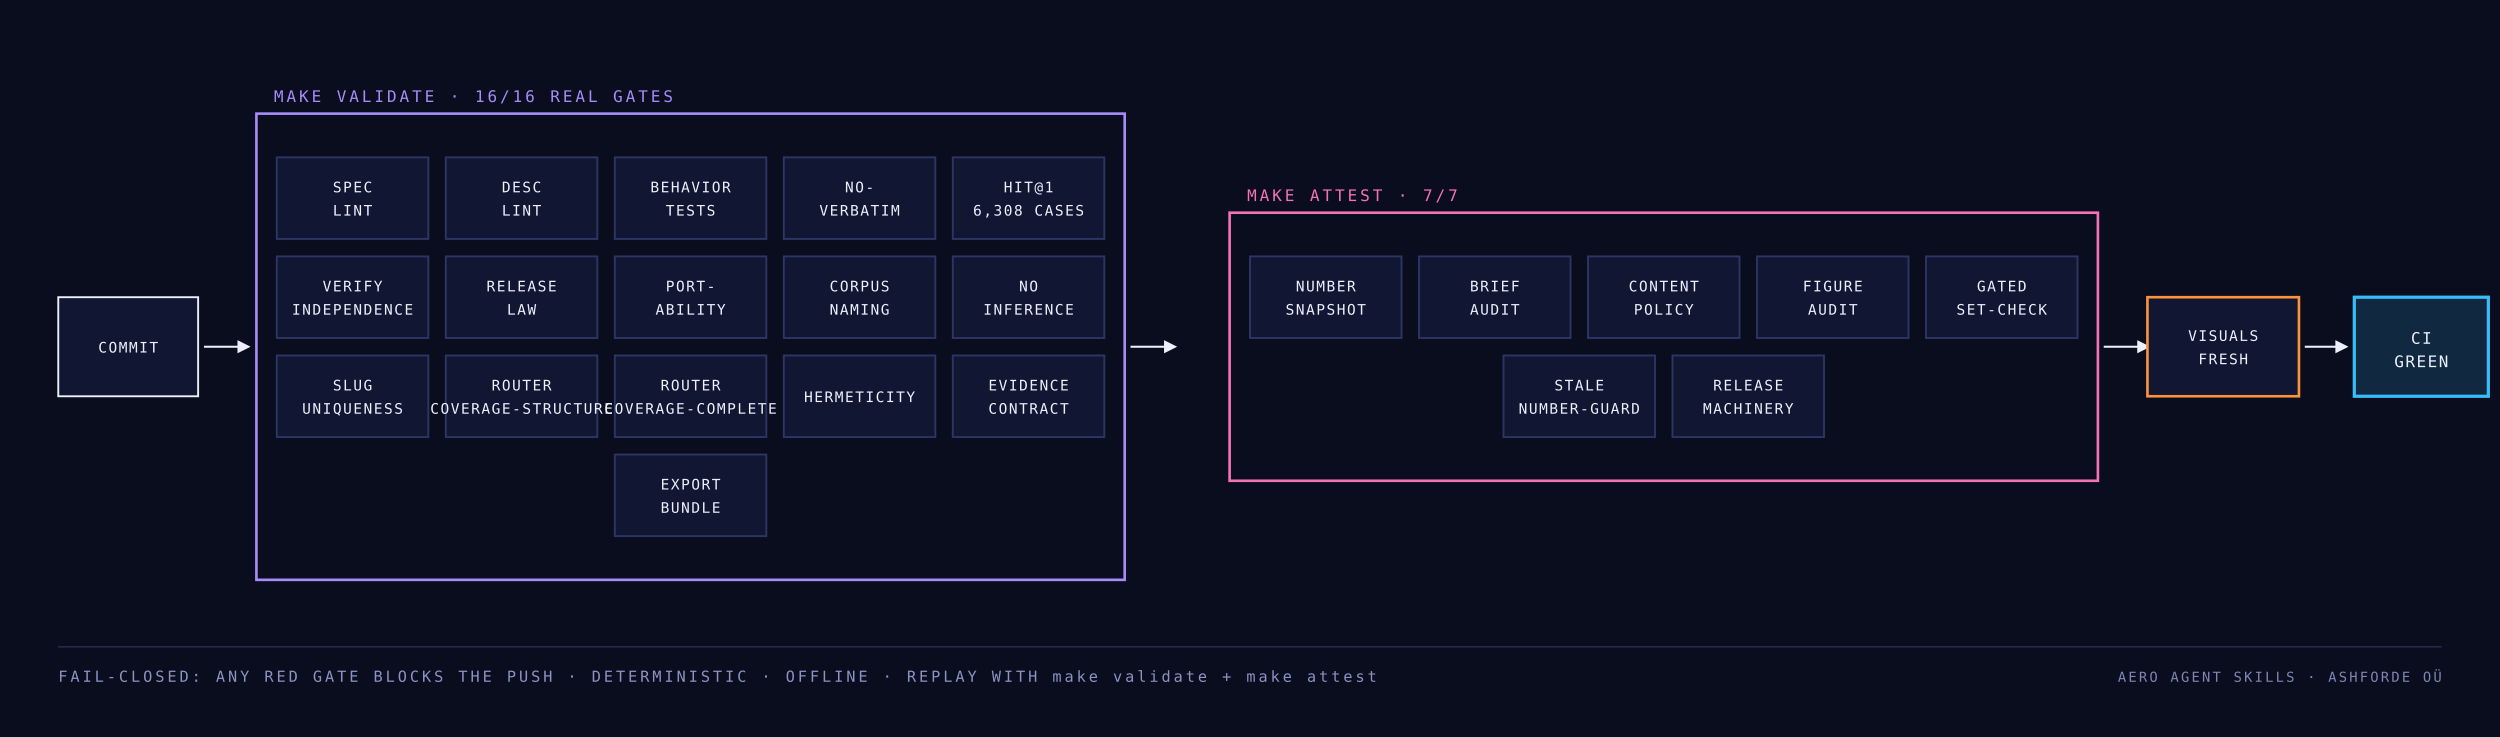
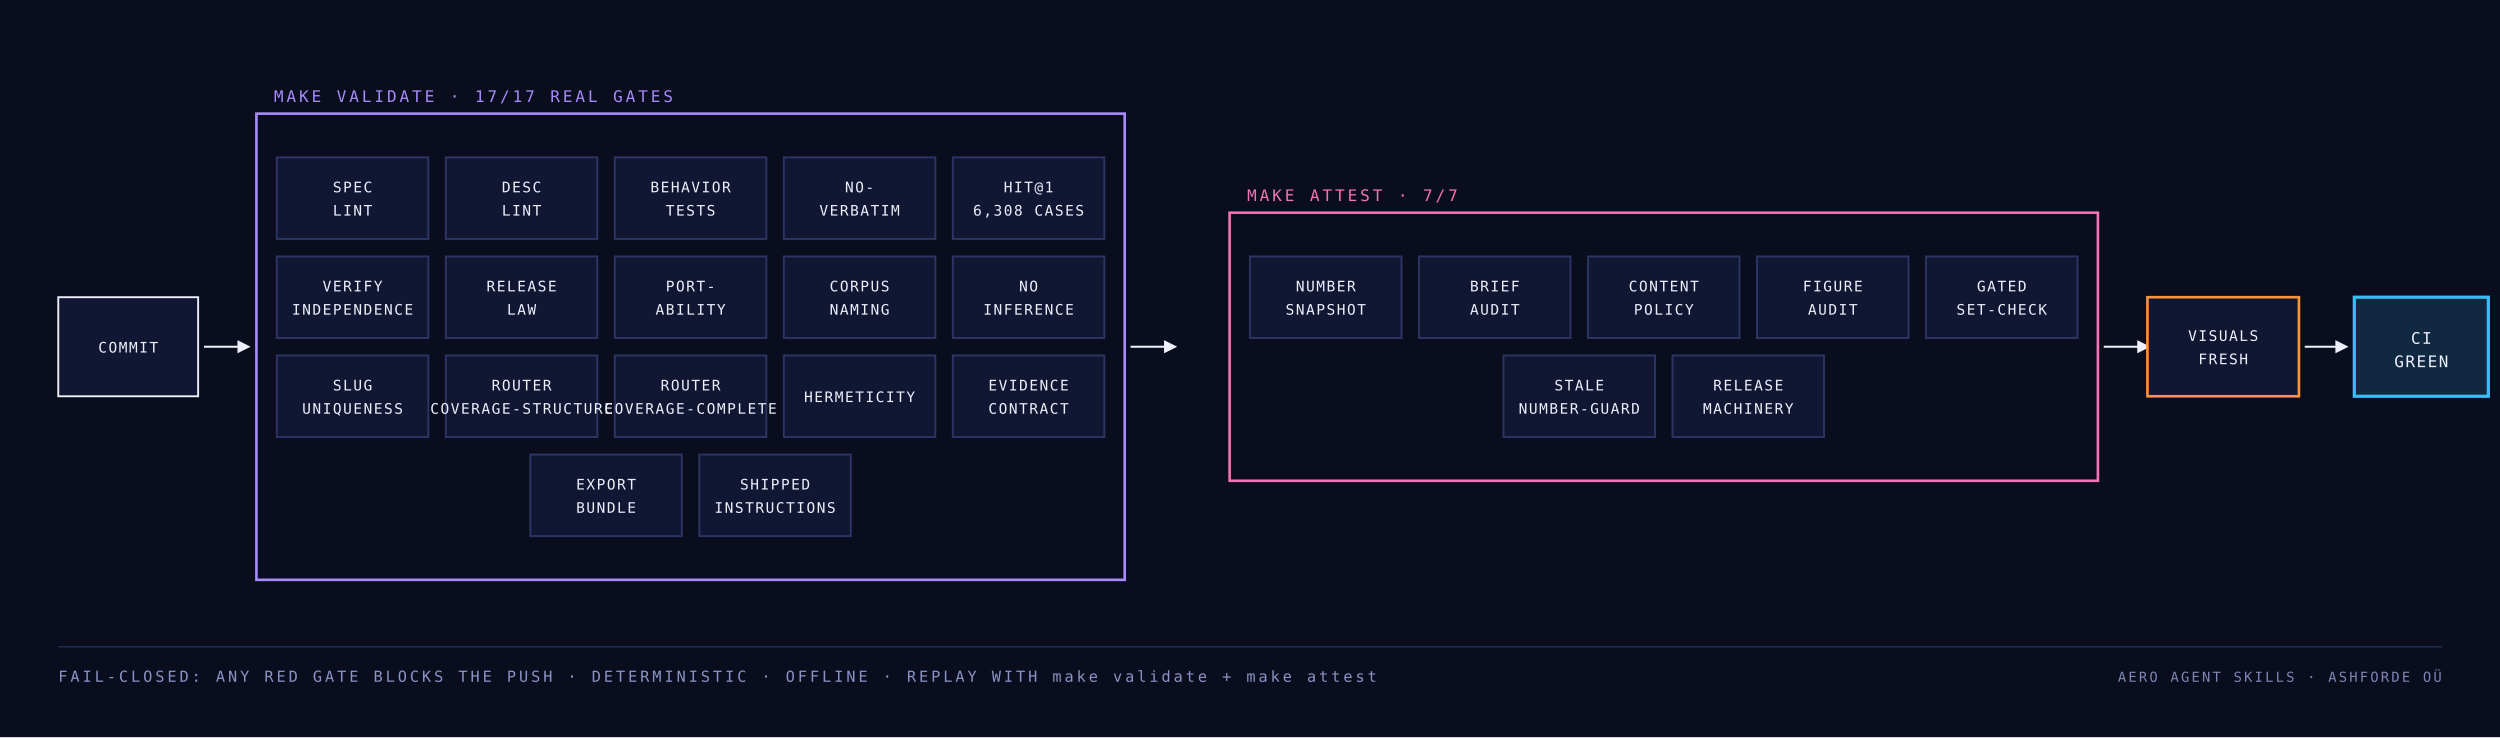
<svg xmlns="http://www.w3.org/2000/svg" width="1716" height="506" viewBox="0 0 1716 506">
  <style>
    .mono { font-family: "JetBrains Mono", "IBM Plex Mono", "Menlo", monospace; }
    .cond { font-family: "Barlow Condensed", "DIN Condensed", "Arial Narrow", sans-serif; font-weight: 700; text-transform: uppercase; }
    .serif { font-family: "Instrument Serif", Georgia, serif; font-style: italic; }
  </style>
  <rect width="1716" height="506" fill="#0a0d1e" />
  <rect x="40.0" y="204.0" width="96" height="68" fill="#111632" stroke="#edf0fc" stroke-width="1.3" />
  <text class="mono" x="88.0" y="242.0" text-anchor="middle" font-size="10" fill="#edf0fc" letter-spacing="1">COMMIT</text>
  <line x1="140.0" y1="238" x2="164.0" y2="238" stroke="#edf0fc" stroke-width="1.4" />
  <path d="M 172.0 238 l -9 -4.5 v 9 Z" fill="#edf0fc" />
  <rect x="176" y="78" width="596" height="320" fill="none" stroke="#a78bfa" stroke-width="1.8" />
-   <text class="mono" x="188.0" y="70.0" text-anchor="start" font-size="11" fill="#a78bfa" letter-spacing="2">MAKE VALIDATE · 16/16 REAL GATES</text>
+   <text class="mono" x="188.0" y="70.0" text-anchor="start" font-size="11" fill="#a78bfa" letter-spacing="2">MAKE VALIDATE · 17/17 REAL GATES</text>
  <rect x="190.0" y="108.0" width="104" height="56" fill="#111632" stroke="#2c3564" stroke-width="1.3" />
  <text class="mono" x="242.0" y="132.0" text-anchor="middle" font-size="10" fill="#edf0fc" letter-spacing="1">SPEC</text>
  <text class="mono" x="242.0" y="148.0" text-anchor="middle" font-size="10" fill="#edf0fc" letter-spacing="1">LINT</text>
  <rect x="306.0" y="108.0" width="104" height="56" fill="#111632" stroke="#2c3564" stroke-width="1.3" />
  <text class="mono" x="358.0" y="132.0" text-anchor="middle" font-size="10" fill="#edf0fc" letter-spacing="1">DESC</text>
  <text class="mono" x="358.0" y="148.0" text-anchor="middle" font-size="10" fill="#edf0fc" letter-spacing="1">LINT</text>
  <rect x="422.0" y="108.0" width="104" height="56" fill="#111632" stroke="#2c3564" stroke-width="1.3" />
  <text class="mono" x="474.0" y="132.0" text-anchor="middle" font-size="10" fill="#edf0fc" letter-spacing="1">BEHAVIOR</text>
  <text class="mono" x="474.0" y="148.0" text-anchor="middle" font-size="10" fill="#edf0fc" letter-spacing="1">TESTS</text>
  <rect x="538.0" y="108.0" width="104" height="56" fill="#111632" stroke="#2c3564" stroke-width="1.3" />
  <text class="mono" x="590.0" y="132.0" text-anchor="middle" font-size="10" fill="#edf0fc" letter-spacing="1">NO-</text>
  <text class="mono" x="590.0" y="148.0" text-anchor="middle" font-size="10" fill="#edf0fc" letter-spacing="1">VERBATIM</text>
  <rect x="654.0" y="108.0" width="104" height="56" fill="#111632" stroke="#2c3564" stroke-width="1.3" />
  <text class="mono" x="706.0" y="132.0" text-anchor="middle" font-size="10" fill="#edf0fc" letter-spacing="1">HIT@1</text>
  <text class="mono" x="706.0" y="148.0" text-anchor="middle" font-size="10" fill="#edf0fc" letter-spacing="1">6,308 CASES</text>
  <rect x="190.0" y="176.0" width="104" height="56" fill="#111632" stroke="#2c3564" stroke-width="1.3" />
  <text class="mono" x="242.0" y="200.0" text-anchor="middle" font-size="10" fill="#edf0fc" letter-spacing="1">VERIFY</text>
  <text class="mono" x="242.0" y="216.0" text-anchor="middle" font-size="10" fill="#edf0fc" letter-spacing="1">INDEPENDENCE</text>
  <rect x="306.0" y="176.0" width="104" height="56" fill="#111632" stroke="#2c3564" stroke-width="1.3" />
  <text class="mono" x="358.0" y="200.0" text-anchor="middle" font-size="10" fill="#edf0fc" letter-spacing="1">RELEASE</text>
  <text class="mono" x="358.0" y="216.0" text-anchor="middle" font-size="10" fill="#edf0fc" letter-spacing="1">LAW</text>
  <rect x="422.0" y="176.0" width="104" height="56" fill="#111632" stroke="#2c3564" stroke-width="1.3" />
  <text class="mono" x="474.0" y="200.0" text-anchor="middle" font-size="10" fill="#edf0fc" letter-spacing="1">PORT-</text>
  <text class="mono" x="474.0" y="216.0" text-anchor="middle" font-size="10" fill="#edf0fc" letter-spacing="1">ABILITY</text>
  <rect x="538.0" y="176.0" width="104" height="56" fill="#111632" stroke="#2c3564" stroke-width="1.3" />
  <text class="mono" x="590.0" y="200.0" text-anchor="middle" font-size="10" fill="#edf0fc" letter-spacing="1">CORPUS</text>
  <text class="mono" x="590.0" y="216.0" text-anchor="middle" font-size="10" fill="#edf0fc" letter-spacing="1">NAMING</text>
  <rect x="654.0" y="176.0" width="104" height="56" fill="#111632" stroke="#2c3564" stroke-width="1.3" />
  <text class="mono" x="706.0" y="200.0" text-anchor="middle" font-size="10" fill="#edf0fc" letter-spacing="1">NO</text>
  <text class="mono" x="706.0" y="216.0" text-anchor="middle" font-size="10" fill="#edf0fc" letter-spacing="1">INFERENCE</text>
  <rect x="190.0" y="244.0" width="104" height="56" fill="#111632" stroke="#2c3564" stroke-width="1.3" />
  <text class="mono" x="242.0" y="268.0" text-anchor="middle" font-size="10" fill="#edf0fc" letter-spacing="1">SLUG</text>
  <text class="mono" x="242.0" y="284.0" text-anchor="middle" font-size="10" fill="#edf0fc" letter-spacing="1">UNIQUENESS</text>
  <rect x="306.0" y="244.0" width="104" height="56" fill="#111632" stroke="#2c3564" stroke-width="1.3" />
  <text class="mono" x="358.0" y="268.0" text-anchor="middle" font-size="10" fill="#edf0fc" letter-spacing="1">ROUTER</text>
  <text class="mono" x="358.0" y="284.0" text-anchor="middle" font-size="10" fill="#edf0fc" letter-spacing="1">COVERAGE-STRUCTURE</text>
  <rect x="422.0" y="244.0" width="104" height="56" fill="#111632" stroke="#2c3564" stroke-width="1.3" />
  <text class="mono" x="474.0" y="268.0" text-anchor="middle" font-size="10" fill="#edf0fc" letter-spacing="1">ROUTER</text>
  <text class="mono" x="474.0" y="284.0" text-anchor="middle" font-size="10" fill="#edf0fc" letter-spacing="1">COVERAGE-COMPLETE</text>
  <rect x="538.0" y="244.0" width="104" height="56" fill="#111632" stroke="#2c3564" stroke-width="1.3" />
  <text class="mono" x="590.0" y="276.0" text-anchor="middle" font-size="10" fill="#edf0fc" letter-spacing="1">HERMETICITY</text>
  <rect x="654.0" y="244.0" width="104" height="56" fill="#111632" stroke="#2c3564" stroke-width="1.3" />
  <text class="mono" x="706.0" y="268.0" text-anchor="middle" font-size="10" fill="#edf0fc" letter-spacing="1">EVIDENCE</text>
  <text class="mono" x="706.0" y="284.0" text-anchor="middle" font-size="10" fill="#edf0fc" letter-spacing="1">CONTRACT</text>
-   <rect x="422.0" y="312.0" width="104" height="56" fill="#111632" stroke="#2c3564" stroke-width="1.3" />
-   <text class="mono" x="474.0" y="336.0" text-anchor="middle" font-size="10" fill="#edf0fc" letter-spacing="1">EXPORT</text>
-   <text class="mono" x="474.0" y="352.0" text-anchor="middle" font-size="10" fill="#edf0fc" letter-spacing="1">BUNDLE</text>
+   <rect x="364.0" y="312.0" width="104" height="56" fill="#111632" stroke="#2c3564" stroke-width="1.3" />
+   <text class="mono" x="416.0" y="336.0" text-anchor="middle" font-size="10" fill="#edf0fc" letter-spacing="1">EXPORT</text>
+   <text class="mono" x="416.0" y="352.0" text-anchor="middle" font-size="10" fill="#edf0fc" letter-spacing="1">BUNDLE</text>
+   <rect x="480.0" y="312.0" width="104" height="56" fill="#111632" stroke="#2c3564" stroke-width="1.3" />
+   <text class="mono" x="532.0" y="336.0" text-anchor="middle" font-size="10" fill="#edf0fc" letter-spacing="1">SHIPPED</text>
+   <text class="mono" x="532.0" y="352.0" text-anchor="middle" font-size="10" fill="#edf0fc" letter-spacing="1">INSTRUCTIONS</text>
  <line x1="776.0" y1="238" x2="800.0" y2="238" stroke="#edf0fc" stroke-width="1.4" />
  <path d="M 808.0 238 l -9 -4.5 v 9 Z" fill="#edf0fc" />
  <rect x="844" y="146" width="596" height="184" fill="none" stroke="#f472b6" stroke-width="1.8" />
  <text class="mono" x="856.0" y="138.0" text-anchor="start" font-size="11" fill="#f472b6" letter-spacing="2">MAKE ATTEST · 7/7</text>
  <rect x="858.0" y="176.0" width="104" height="56" fill="#111632" stroke="#2c3564" stroke-width="1.3" />
  <text class="mono" x="910.0" y="200.0" text-anchor="middle" font-size="10" fill="#edf0fc" letter-spacing="1">NUMBER</text>
  <text class="mono" x="910.0" y="216.0" text-anchor="middle" font-size="10" fill="#edf0fc" letter-spacing="1">SNAPSHOT</text>
  <rect x="974.0" y="176.0" width="104" height="56" fill="#111632" stroke="#2c3564" stroke-width="1.3" />
  <text class="mono" x="1026.0" y="200.0" text-anchor="middle" font-size="10" fill="#edf0fc" letter-spacing="1">BRIEF</text>
  <text class="mono" x="1026.0" y="216.0" text-anchor="middle" font-size="10" fill="#edf0fc" letter-spacing="1">AUDIT</text>
  <rect x="1090.0" y="176.0" width="104" height="56" fill="#111632" stroke="#2c3564" stroke-width="1.3" />
  <text class="mono" x="1142.0" y="200.0" text-anchor="middle" font-size="10" fill="#edf0fc" letter-spacing="1">CONTENT</text>
  <text class="mono" x="1142.0" y="216.0" text-anchor="middle" font-size="10" fill="#edf0fc" letter-spacing="1">POLICY</text>
  <rect x="1206.0" y="176.0" width="104" height="56" fill="#111632" stroke="#2c3564" stroke-width="1.3" />
  <text class="mono" x="1258.0" y="200.0" text-anchor="middle" font-size="10" fill="#edf0fc" letter-spacing="1">FIGURE</text>
  <text class="mono" x="1258.0" y="216.0" text-anchor="middle" font-size="10" fill="#edf0fc" letter-spacing="1">AUDIT</text>
  <rect x="1322.0" y="176.0" width="104" height="56" fill="#111632" stroke="#2c3564" stroke-width="1.3" />
  <text class="mono" x="1374.0" y="200.0" text-anchor="middle" font-size="10" fill="#edf0fc" letter-spacing="1">GATED</text>
  <text class="mono" x="1374.0" y="216.0" text-anchor="middle" font-size="10" fill="#edf0fc" letter-spacing="1">SET-CHECK</text>
  <rect x="1032.0" y="244.0" width="104" height="56" fill="#111632" stroke="#2c3564" stroke-width="1.3" />
  <text class="mono" x="1084.0" y="268.0" text-anchor="middle" font-size="10" fill="#edf0fc" letter-spacing="1">STALE</text>
  <text class="mono" x="1084.0" y="284.0" text-anchor="middle" font-size="10" fill="#edf0fc" letter-spacing="1">NUMBER-GUARD</text>
  <rect x="1148.0" y="244.0" width="104" height="56" fill="#111632" stroke="#2c3564" stroke-width="1.3" />
  <text class="mono" x="1200.0" y="268.0" text-anchor="middle" font-size="10" fill="#edf0fc" letter-spacing="1">RELEASE</text>
  <text class="mono" x="1200.0" y="284.0" text-anchor="middle" font-size="10" fill="#edf0fc" letter-spacing="1">MACHINERY</text>
  <line x1="1444.0" y1="238" x2="1468.0" y2="238" stroke="#edf0fc" stroke-width="1.4" />
  <path d="M 1476.0 238 l -9 -4.5 v 9 Z" fill="#edf0fc" />
  <rect x="1474.0" y="204.0" width="104" height="68" fill="#111632" stroke="#fb923c" stroke-width="1.8" />
  <text class="mono" x="1526.0" y="234.0" text-anchor="middle" font-size="10" fill="#edf0fc" letter-spacing="1">VISUALS</text>
  <text class="mono" x="1526.0" y="250.0" text-anchor="middle" font-size="10" fill="#edf0fc" letter-spacing="1">FRESH</text>
  <line x1="1582.0" y1="238" x2="1604.0" y2="238" stroke="#edf0fc" stroke-width="1.4" />
  <path d="M 1612.0 238 l -9 -4.5 v 9 Z" fill="#edf0fc" />
  <rect x="1616" y="204" width="92" height="68" fill="#38bdf8" fill-opacity="0.16" stroke="#38bdf8" stroke-width="2.2" />
  <text class="mono" x="1662.0" y="236.0" text-anchor="middle" font-size="11" fill="#edf0fc" letter-spacing="1">CI</text>
  <text class="mono" x="1662.0" y="252.0" text-anchor="middle" font-size="11" fill="#edf0fc" letter-spacing="1">GREEN</text>
  <line x1="40" y1="444" x2="1676" y2="444" stroke="#2c3564" stroke-width="0.8" />
  <text class="mono" x="40.0" y="468.0" text-anchor="start" font-size="10.5" fill="#8a93c4" letter-spacing="2">FAIL-CLOSED: ANY RED GATE BLOCKS THE PUSH · DETERMINISTIC · OFFLINE · REPLAY WITH make validate + make attest</text>
  <text class="mono" x="1676.0" y="468.0" text-anchor="end" font-size="9.5" fill="#8a93c4" letter-spacing="1.5" opacity="0.9">AERO AGENT SKILLS · ASHFORDE OÜ</text>
</svg>
